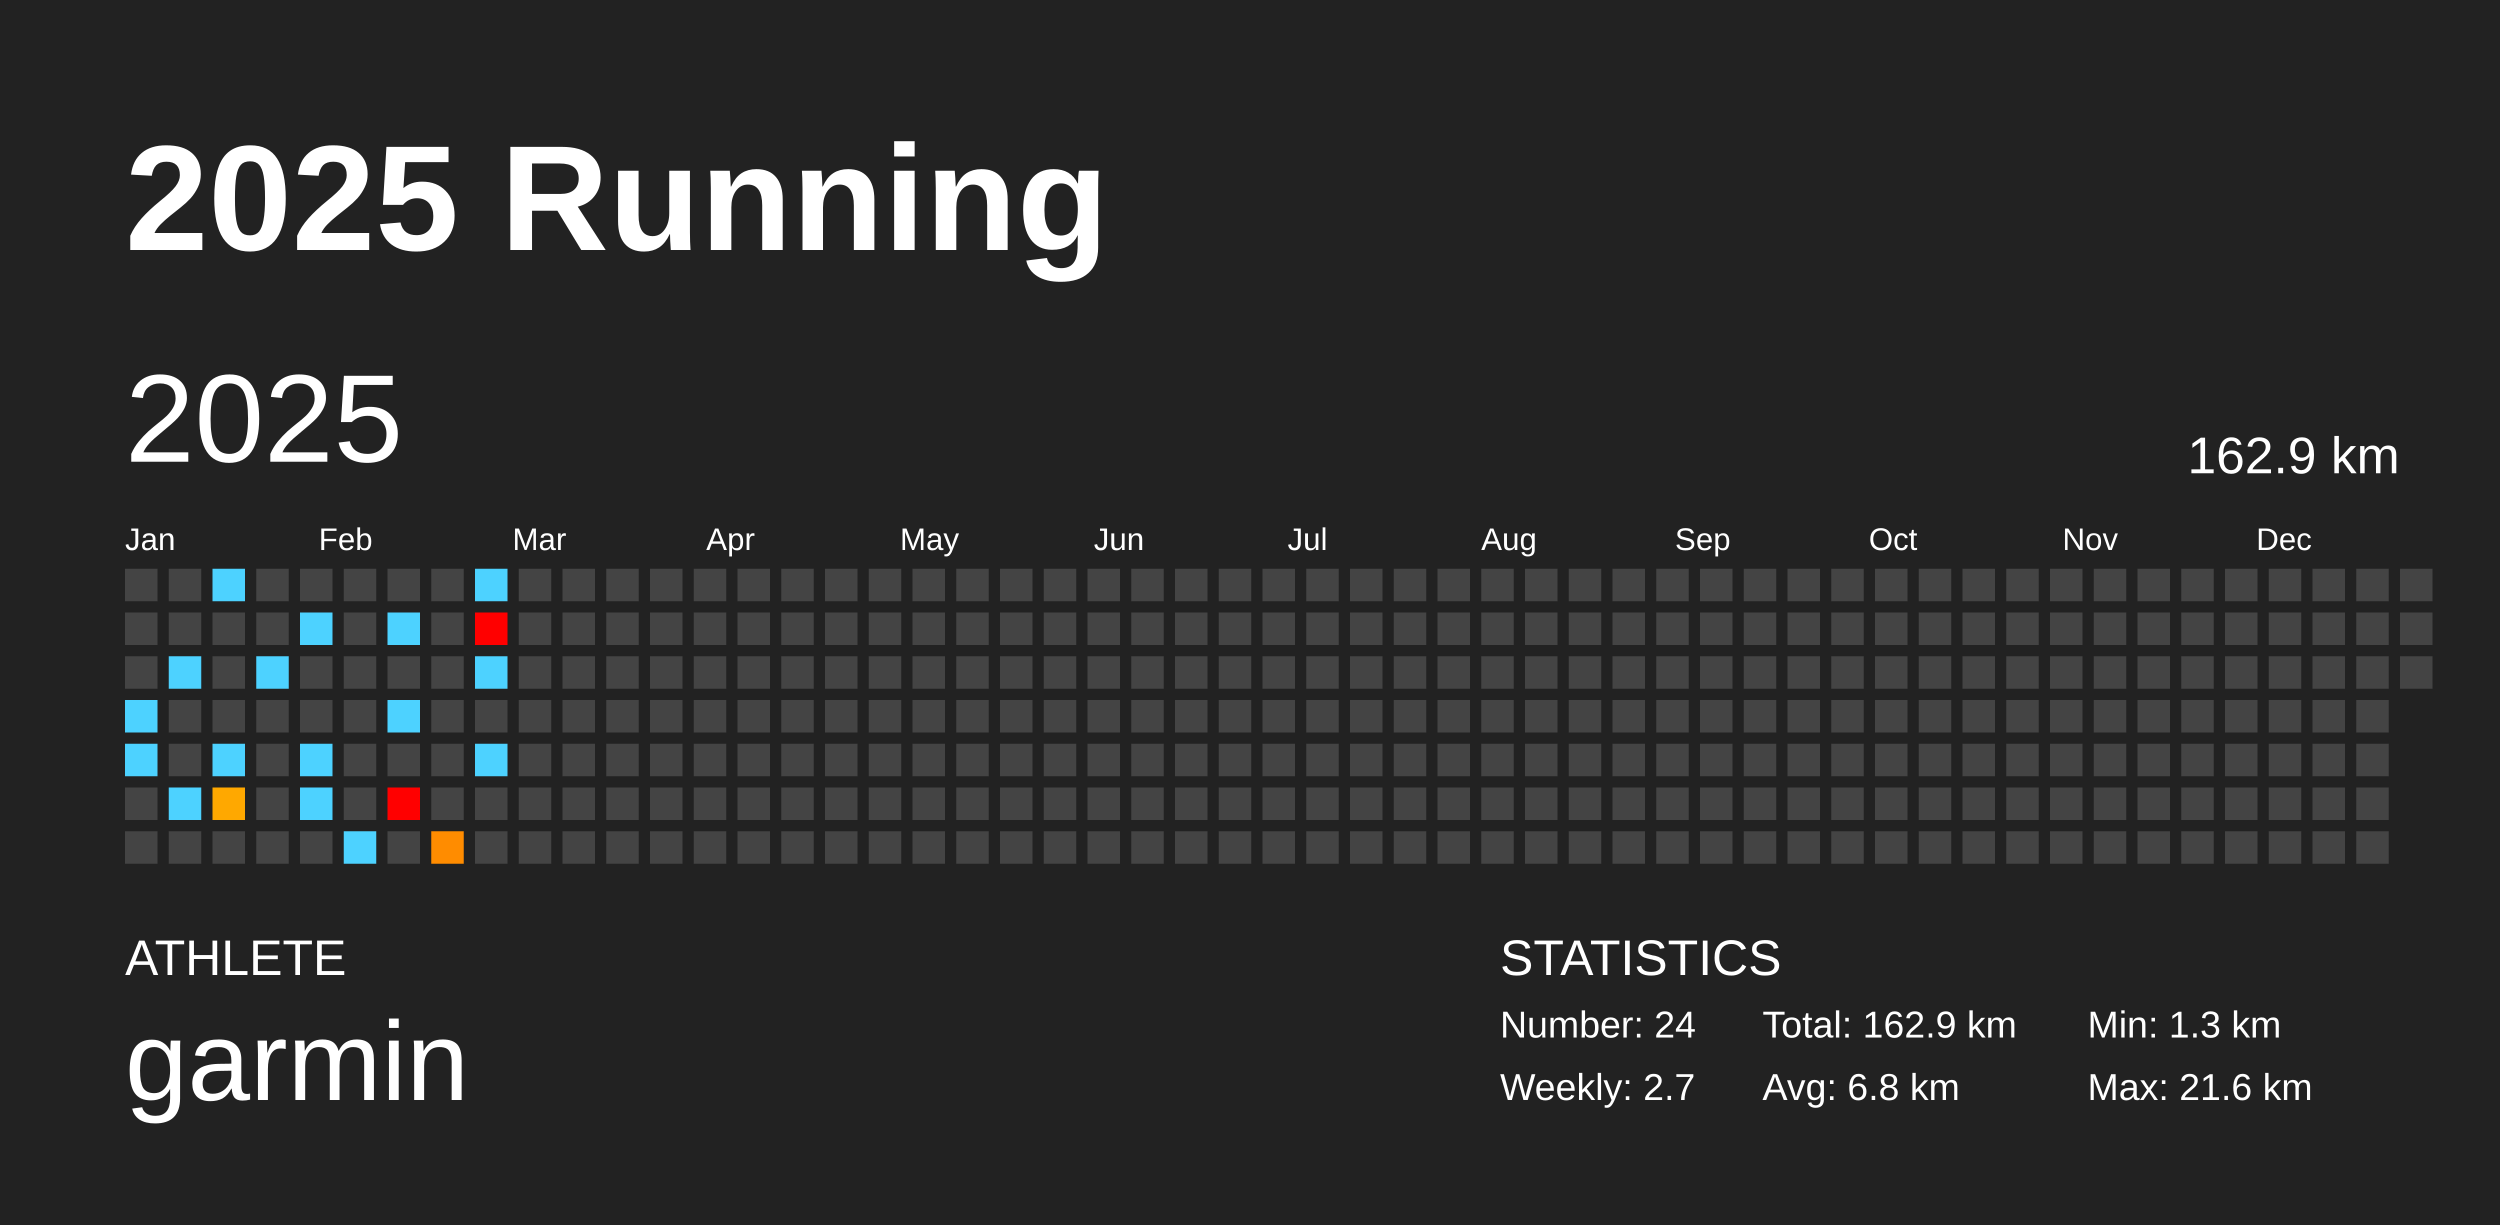
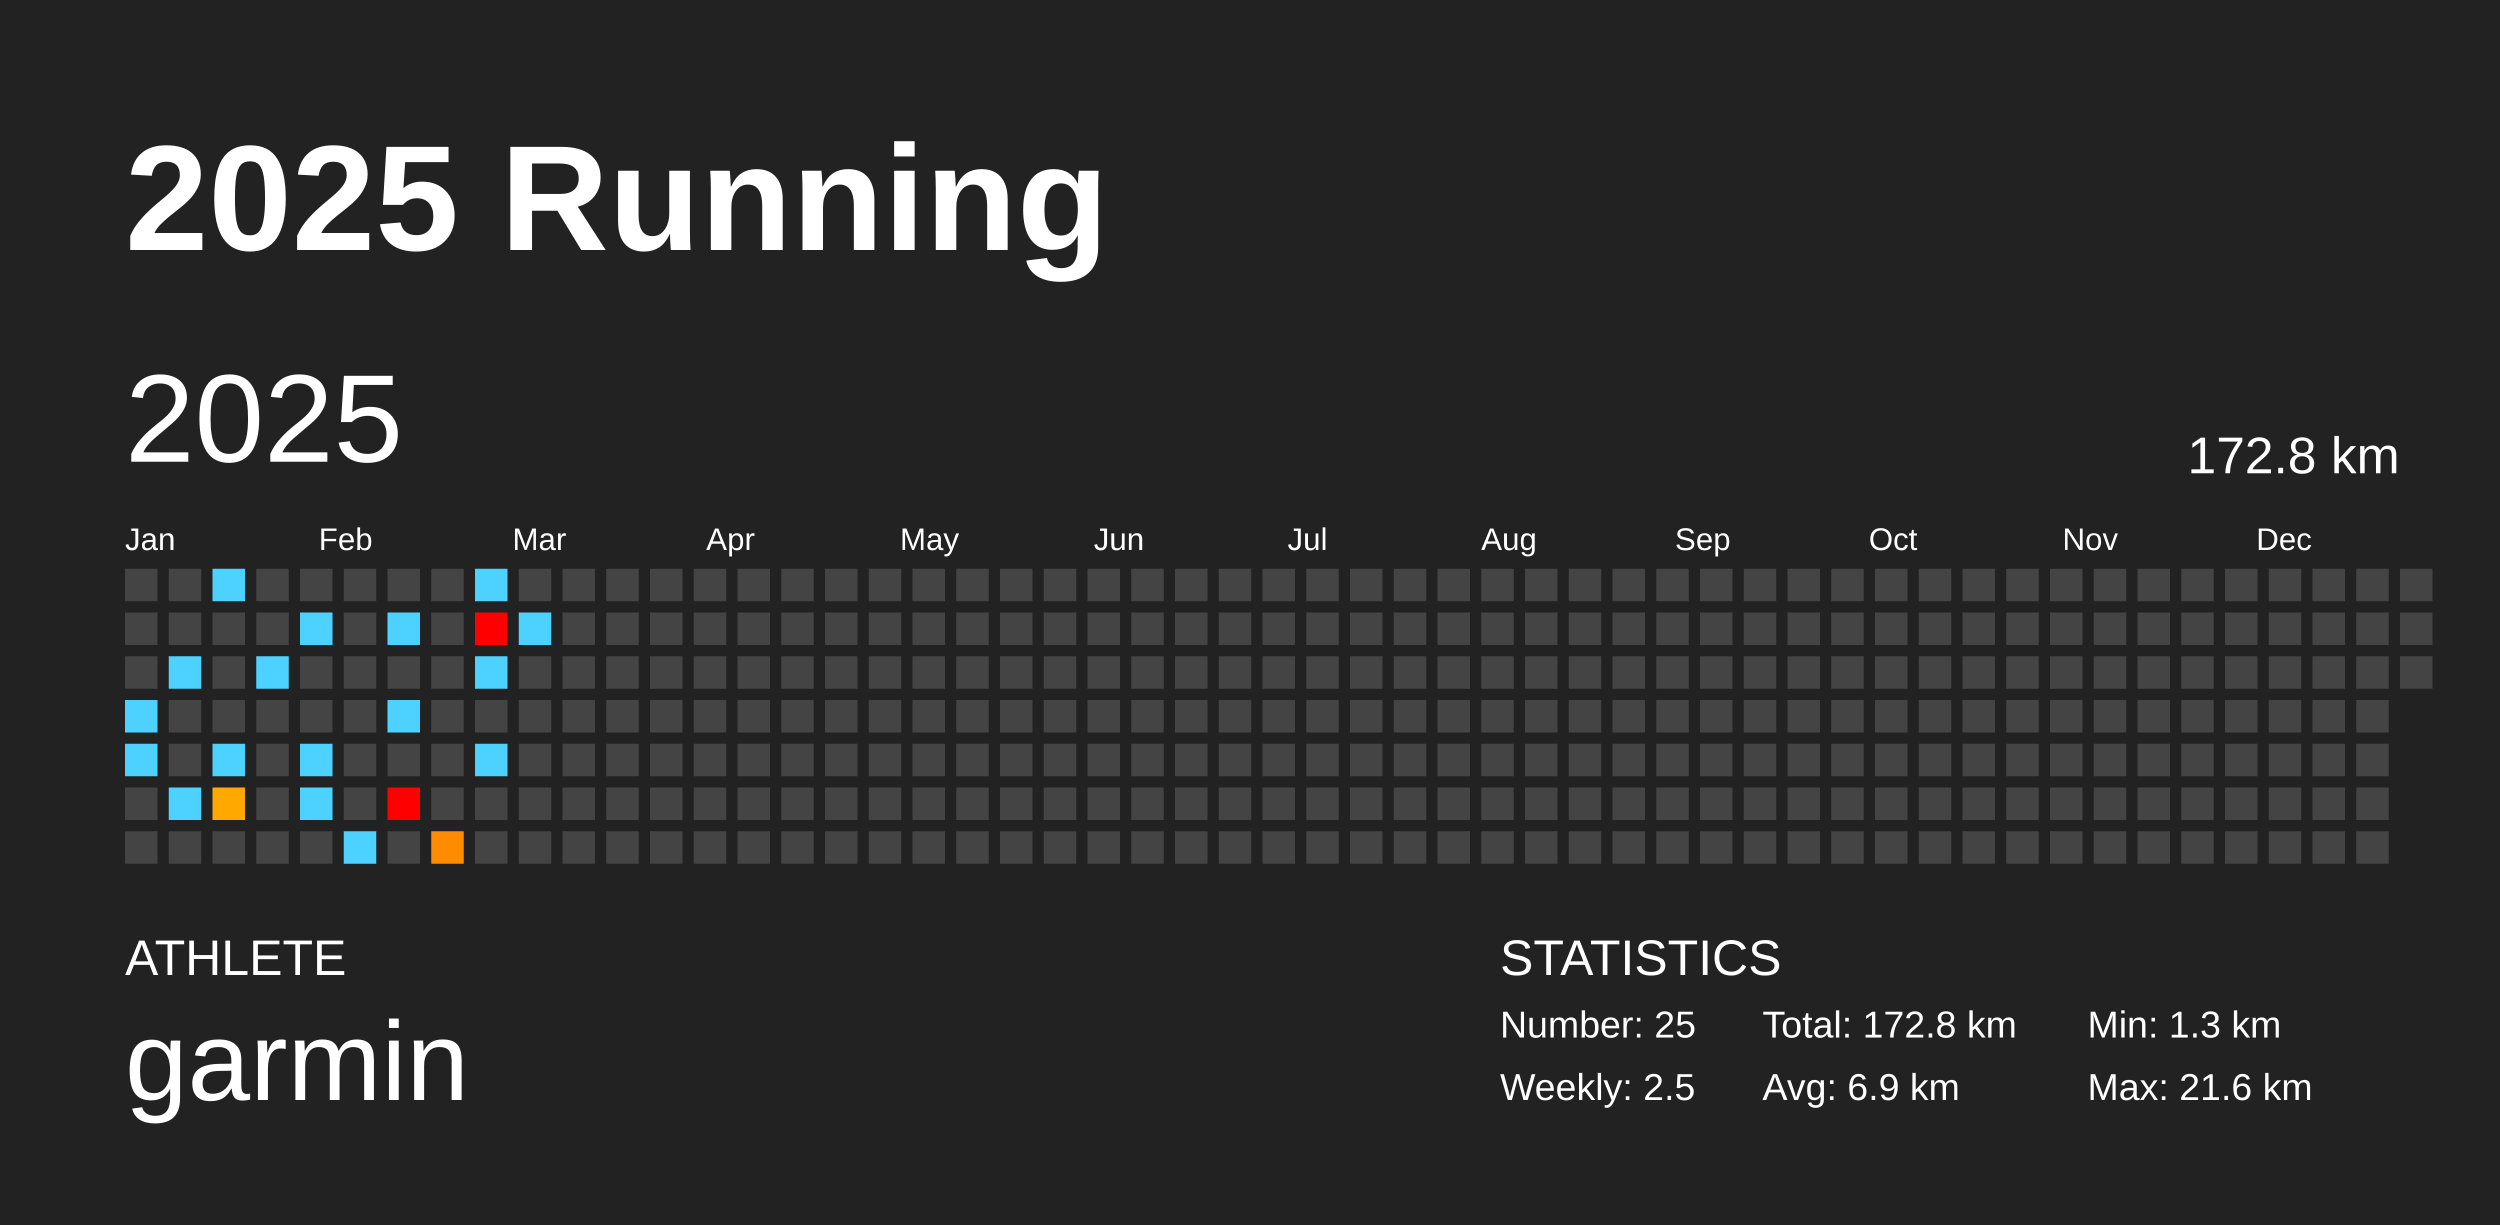
<svg xmlns="http://www.w3.org/2000/svg" baseProfile="full" height="98mm" version="1.1" viewBox="0,0,200,98" width="200mm">
  <defs />
  <rect fill="#222222" height="98" width="200" x="0" y="0" />
  <text fill="#FFFFFF" style="font-size:12px; font-family:Arial; font-weight:bold;" x="10" y="20">2025 Running</text>
  <text fill="#FFFFFF" style="font-size:4px; font-family:Arial" x="10" y="78">ATHLETE</text>
  <text fill="#FFFFFF" style="font-size:9px; font-family:Arial" x="10" y="88">garmin</text>
  <text fill="#FFFFFF" style="font-size:4px; font-family:Arial" x="120" y="78">STATISTICS</text>
-   <text fill="#FFFFFF" style="font-size:3px; font-family:Arial" x="120" y="83">Number: 24</text>
-   <text fill="#FFFFFF" style="font-size:3px; font-family:Arial" x="120" y="88">Weekly: 2.7</text>
-   <text fill="#FFFFFF" style="font-size:3px; font-family:Arial" x="141" y="83">Total: 162.9 km</text>
-   <text fill="#FFFFFF" style="font-size:3px; font-family:Arial" x="141" y="88">Avg: 6.8 km</text>
+   <text fill="#FFFFFF" style="font-size:3px; font-family:Arial" x="120" y="83">Number: 25</text>
+   <text fill="#FFFFFF" style="font-size:3px; font-family:Arial" x="120" y="88">Weekly: 2.5</text>
+   <text fill="#FFFFFF" style="font-size:3px; font-family:Arial" x="141" y="83">Total: 172.8 km</text>
+   <text fill="#FFFFFF" style="font-size:3px; font-family:Arial" x="141" y="88">Avg: 6.9 km</text>
  <text fill="#FFFFFF" style="font-size:3px; font-family:Arial" x="167" y="83">Min: 1.3 km</text>
  <text fill="#FFFFFF" style="font-size:3px; font-family:Arial" x="167" y="88">Max: 21.6 km</text>
  <text dominant-baseline="hanging" fill="#FFFFFF" style="font-size:10.0px; font-family:Arial;" x="10" y="30">2025</text>
-   <text dominant-baseline="hanging" fill="#FFFFFF" style="font-size:4.125px; font-family:Arial;" x="175" y="35">162.9 km</text>
+   <text dominant-baseline="hanging" fill="#FFFFFF" style="font-size:4.125px; font-family:Arial;" x="175" y="35">172.8 km</text>
  <text fill="#FFFFFF" style="font-size:2.5px; font-family:Arial" x="10.0" y="44">Jan</text>
  <text fill="#FFFFFF" style="font-size:2.5px; font-family:Arial" x="25.5" y="44">Feb</text>
  <text fill="#FFFFFF" style="font-size:2.5px; font-family:Arial" x="41.0" y="44">Mar</text>
  <text fill="#FFFFFF" style="font-size:2.5px; font-family:Arial" x="56.5" y="44">Apr</text>
  <text fill="#FFFFFF" style="font-size:2.5px; font-family:Arial" x="72.0" y="44">May</text>
  <text fill="#FFFFFF" style="font-size:2.5px; font-family:Arial" x="87.5" y="44">Jun</text>
  <text fill="#FFFFFF" style="font-size:2.5px; font-family:Arial" x="103.0" y="44">Jul</text>
  <text fill="#FFFFFF" style="font-size:2.5px; font-family:Arial" x="118.5" y="44">Aug</text>
  <text fill="#FFFFFF" style="font-size:2.5px; font-family:Arial" x="134.0" y="44">Sep</text>
  <text fill="#FFFFFF" style="font-size:2.5px; font-family:Arial" x="149.5" y="44">Oct</text>
  <text fill="#FFFFFF" style="font-size:2.5px; font-family:Arial" x="165.0" y="44">Nov</text>
  <text fill="#FFFFFF" style="font-size:2.5px; font-family:Arial" x="180.5" y="44">Dec</text>
  <rect fill="#444444" height="2.6" width="2.6" x="10.0" y="45.5" />
  <rect fill="#444444" height="2.6" width="2.6" x="10.0" y="49.0" />
  <rect fill="#444444" height="2.6" width="2.6" x="10.0" y="52.5" />
  <rect fill="#4dd2ff" height="2.6" width="2.6" x="10.0" y="56.0" />
  <rect fill="#4dd2ff" height="2.6" width="2.6" x="10.0" y="59.5" />
  <rect fill="#444444" height="2.6" width="2.6" x="10.0" y="63.0" />
  <rect fill="#444444" height="2.6" width="2.6" x="10.0" y="66.5" />
  <rect fill="#444444" height="2.6" width="2.6" x="13.5" y="45.5" />
  <rect fill="#444444" height="2.6" width="2.6" x="13.5" y="49.0" />
  <rect fill="#4dd2ff" height="2.6" width="2.6" x="13.5" y="52.5" />
  <rect fill="#444444" height="2.6" width="2.6" x="13.5" y="56.0" />
  <rect fill="#444444" height="2.6" width="2.6" x="13.5" y="59.5" />
  <rect fill="#4dd2ff" height="2.6" width="2.6" x="13.5" y="63.0" />
  <rect fill="#444444" height="2.6" width="2.6" x="13.5" y="66.5" />
  <rect fill="#4dd2ff" height="2.6" width="2.6" x="17.0" y="45.5" />
  <rect fill="#444444" height="2.6" width="2.6" x="17.0" y="49.0" />
  <rect fill="#444444" height="2.6" width="2.6" x="17.0" y="52.5" />
  <rect fill="#444444" height="2.6" width="2.6" x="17.0" y="56.0" />
  <rect fill="#4dd2ff" height="2.6" width="2.6" x="17.0" y="59.5" />
  <rect fill="#ffa800" height="2.6" width="2.6" x="17.0" y="63.0" />
  <rect fill="#444444" height="2.6" width="2.6" x="17.0" y="66.5" />
  <rect fill="#444444" height="2.6" width="2.6" x="20.5" y="45.5" />
  <rect fill="#444444" height="2.6" width="2.6" x="20.5" y="49.0" />
  <rect fill="#4dd2ff" height="2.6" width="2.6" x="20.5" y="52.5" />
  <rect fill="#444444" height="2.6" width="2.6" x="20.5" y="56.0" />
  <rect fill="#444444" height="2.6" width="2.6" x="20.5" y="59.5" />
  <rect fill="#444444" height="2.6" width="2.6" x="20.5" y="63.0" />
  <rect fill="#444444" height="2.6" width="2.6" x="20.5" y="66.5" />
  <rect fill="#444444" height="2.6" width="2.6" x="24.0" y="45.5" />
  <rect fill="#4dd2ff" height="2.6" width="2.6" x="24.0" y="49.0" />
  <rect fill="#444444" height="2.6" width="2.6" x="24.0" y="52.5" />
  <rect fill="#444444" height="2.6" width="2.6" x="24.0" y="56.0" />
  <rect fill="#4dd2ff" height="2.6" width="2.6" x="24.0" y="59.5" />
  <rect fill="#4dd2ff" height="2.6" width="2.6" x="24.0" y="63.0" />
  <rect fill="#444444" height="2.6" width="2.6" x="24.0" y="66.5" />
  <rect fill="#444444" height="2.6" width="2.6" x="27.5" y="45.5" />
  <rect fill="#444444" height="2.6" width="2.6" x="27.5" y="49.0" />
  <rect fill="#444444" height="2.6" width="2.6" x="27.5" y="52.5" />
  <rect fill="#444444" height="2.6" width="2.6" x="27.5" y="56.0" />
  <rect fill="#444444" height="2.6" width="2.6" x="27.5" y="59.5" />
  <rect fill="#444444" height="2.6" width="2.6" x="27.5" y="63.0" />
  <rect fill="#4dd2ff" height="2.6" width="2.6" x="27.5" y="66.5" />
  <rect fill="#444444" height="2.6" width="2.6" x="31.0" y="45.5" />
  <rect fill="#4dd2ff" height="2.6" width="2.6" x="31.0" y="49.0" />
  <rect fill="#444444" height="2.6" width="2.6" x="31.0" y="52.5" />
  <rect fill="#4dd2ff" height="2.6" width="2.6" x="31.0" y="56.0" />
  <rect fill="#444444" height="2.6" width="2.6" x="31.0" y="59.5" />
  <rect fill="red" height="2.6" width="2.6" x="31.0" y="63.0" />
  <rect fill="#444444" height="2.6" width="2.6" x="31.0" y="66.5" />
  <rect fill="#444444" height="2.6" width="2.6" x="34.5" y="45.5" />
  <rect fill="#444444" height="2.6" width="2.6" x="34.5" y="49.0" />
  <rect fill="#444444" height="2.6" width="2.6" x="34.5" y="52.5" />
  <rect fill="#444444" height="2.6" width="2.6" x="34.5" y="56.0" />
  <rect fill="#444444" height="2.6" width="2.6" x="34.5" y="59.5" />
  <rect fill="#444444" height="2.6" width="2.6" x="34.5" y="63.0" />
  <rect fill="#ff8c00" height="2.6" width="2.6" x="34.5" y="66.5" />
  <rect fill="#4dd2ff" height="2.6" width="2.6" x="38.0" y="45.5" />
  <rect fill="red" height="2.6" width="2.6" x="38.0" y="49.0" />
  <rect fill="#4dd2ff" height="2.6" width="2.6" x="38.0" y="52.5" />
  <rect fill="#444444" height="2.6" width="2.6" x="38.0" y="56.0" />
  <rect fill="#4dd2ff" height="2.6" width="2.6" x="38.0" y="59.5" />
  <rect fill="#444444" height="2.6" width="2.6" x="38.0" y="63.0" />
  <rect fill="#444444" height="2.6" width="2.6" x="38.0" y="66.5" />
  <rect fill="#444444" height="2.6" width="2.6" x="41.5" y="45.5" />
-   <rect fill="#444444" height="2.6" width="2.6" x="41.5" y="49.0" />
+   <rect fill="#4dd2ff" height="2.6" width="2.6" x="41.5" y="49.0" />
  <rect fill="#444444" height="2.6" width="2.6" x="41.5" y="52.5" />
  <rect fill="#444444" height="2.6" width="2.6" x="41.5" y="56.0" />
  <rect fill="#444444" height="2.6" width="2.6" x="41.5" y="59.5" />
  <rect fill="#444444" height="2.6" width="2.6" x="41.5" y="63.0" />
  <rect fill="#444444" height="2.6" width="2.6" x="41.5" y="66.5" />
  <rect fill="#444444" height="2.6" width="2.6" x="45.0" y="45.5" />
  <rect fill="#444444" height="2.6" width="2.6" x="45.0" y="49.0" />
  <rect fill="#444444" height="2.6" width="2.6" x="45.0" y="52.5" />
  <rect fill="#444444" height="2.6" width="2.6" x="45.0" y="56.0" />
  <rect fill="#444444" height="2.6" width="2.6" x="45.0" y="59.5" />
  <rect fill="#444444" height="2.6" width="2.6" x="45.0" y="63.0" />
  <rect fill="#444444" height="2.6" width="2.6" x="45.0" y="66.5" />
  <rect fill="#444444" height="2.6" width="2.6" x="48.5" y="45.5" />
  <rect fill="#444444" height="2.6" width="2.6" x="48.5" y="49.0" />
  <rect fill="#444444" height="2.6" width="2.6" x="48.5" y="52.5" />
  <rect fill="#444444" height="2.6" width="2.6" x="48.5" y="56.0" />
  <rect fill="#444444" height="2.6" width="2.6" x="48.5" y="59.5" />
  <rect fill="#444444" height="2.6" width="2.6" x="48.5" y="63.0" />
  <rect fill="#444444" height="2.6" width="2.6" x="48.5" y="66.5" />
  <rect fill="#444444" height="2.6" width="2.6" x="52.0" y="45.5" />
  <rect fill="#444444" height="2.6" width="2.6" x="52.0" y="49.0" />
  <rect fill="#444444" height="2.6" width="2.6" x="52.0" y="52.5" />
  <rect fill="#444444" height="2.6" width="2.6" x="52.0" y="56.0" />
  <rect fill="#444444" height="2.6" width="2.6" x="52.0" y="59.5" />
  <rect fill="#444444" height="2.6" width="2.6" x="52.0" y="63.0" />
  <rect fill="#444444" height="2.6" width="2.6" x="52.0" y="66.5" />
  <rect fill="#444444" height="2.6" width="2.6" x="55.5" y="45.5" />
  <rect fill="#444444" height="2.6" width="2.6" x="55.5" y="49.0" />
  <rect fill="#444444" height="2.6" width="2.6" x="55.5" y="52.5" />
  <rect fill="#444444" height="2.6" width="2.6" x="55.5" y="56.0" />
  <rect fill="#444444" height="2.6" width="2.6" x="55.5" y="59.5" />
  <rect fill="#444444" height="2.6" width="2.6" x="55.5" y="63.0" />
  <rect fill="#444444" height="2.6" width="2.6" x="55.5" y="66.5" />
  <rect fill="#444444" height="2.6" width="2.6" x="59.0" y="45.5" />
  <rect fill="#444444" height="2.6" width="2.6" x="59.0" y="49.0" />
  <rect fill="#444444" height="2.6" width="2.6" x="59.0" y="52.5" />
  <rect fill="#444444" height="2.6" width="2.6" x="59.0" y="56.0" />
  <rect fill="#444444" height="2.6" width="2.6" x="59.0" y="59.5" />
  <rect fill="#444444" height="2.6" width="2.6" x="59.0" y="63.0" />
  <rect fill="#444444" height="2.6" width="2.6" x="59.0" y="66.5" />
  <rect fill="#444444" height="2.6" width="2.6" x="62.5" y="45.5" />
  <rect fill="#444444" height="2.6" width="2.6" x="62.5" y="49.0" />
  <rect fill="#444444" height="2.6" width="2.6" x="62.5" y="52.5" />
  <rect fill="#444444" height="2.6" width="2.6" x="62.5" y="56.0" />
  <rect fill="#444444" height="2.6" width="2.6" x="62.5" y="59.5" />
  <rect fill="#444444" height="2.6" width="2.6" x="62.5" y="63.0" />
  <rect fill="#444444" height="2.6" width="2.6" x="62.5" y="66.5" />
  <rect fill="#444444" height="2.6" width="2.6" x="66.0" y="45.5" />
  <rect fill="#444444" height="2.6" width="2.6" x="66.0" y="49.0" />
  <rect fill="#444444" height="2.6" width="2.6" x="66.0" y="52.5" />
  <rect fill="#444444" height="2.6" width="2.6" x="66.0" y="56.0" />
  <rect fill="#444444" height="2.6" width="2.6" x="66.0" y="59.5" />
  <rect fill="#444444" height="2.6" width="2.6" x="66.0" y="63.0" />
  <rect fill="#444444" height="2.6" width="2.6" x="66.0" y="66.5" />
  <rect fill="#444444" height="2.6" width="2.6" x="69.5" y="45.5" />
  <rect fill="#444444" height="2.6" width="2.6" x="69.5" y="49.0" />
  <rect fill="#444444" height="2.6" width="2.6" x="69.5" y="52.5" />
  <rect fill="#444444" height="2.6" width="2.6" x="69.5" y="56.0" />
  <rect fill="#444444" height="2.6" width="2.6" x="69.5" y="59.5" />
  <rect fill="#444444" height="2.6" width="2.6" x="69.5" y="63.0" />
  <rect fill="#444444" height="2.6" width="2.6" x="69.5" y="66.5" />
  <rect fill="#444444" height="2.6" width="2.6" x="73.0" y="45.5" />
  <rect fill="#444444" height="2.6" width="2.6" x="73.0" y="49.0" />
  <rect fill="#444444" height="2.6" width="2.6" x="73.0" y="52.5" />
  <rect fill="#444444" height="2.6" width="2.6" x="73.0" y="56.0" />
  <rect fill="#444444" height="2.6" width="2.6" x="73.0" y="59.5" />
  <rect fill="#444444" height="2.6" width="2.6" x="73.0" y="63.0" />
  <rect fill="#444444" height="2.6" width="2.6" x="73.0" y="66.5" />
  <rect fill="#444444" height="2.6" width="2.6" x="76.5" y="45.5" />
  <rect fill="#444444" height="2.6" width="2.6" x="76.5" y="49.0" />
  <rect fill="#444444" height="2.6" width="2.6" x="76.5" y="52.5" />
  <rect fill="#444444" height="2.6" width="2.6" x="76.5" y="56.0" />
  <rect fill="#444444" height="2.6" width="2.6" x="76.5" y="59.5" />
  <rect fill="#444444" height="2.6" width="2.6" x="76.5" y="63.0" />
  <rect fill="#444444" height="2.6" width="2.6" x="76.5" y="66.5" />
  <rect fill="#444444" height="2.6" width="2.6" x="80.0" y="45.5" />
  <rect fill="#444444" height="2.6" width="2.6" x="80.0" y="49.0" />
  <rect fill="#444444" height="2.6" width="2.6" x="80.0" y="52.5" />
  <rect fill="#444444" height="2.6" width="2.6" x="80.0" y="56.0" />
  <rect fill="#444444" height="2.6" width="2.6" x="80.0" y="59.5" />
  <rect fill="#444444" height="2.6" width="2.6" x="80.0" y="63.0" />
  <rect fill="#444444" height="2.6" width="2.6" x="80.0" y="66.5" />
  <rect fill="#444444" height="2.6" width="2.6" x="83.5" y="45.5" />
  <rect fill="#444444" height="2.6" width="2.6" x="83.5" y="49.0" />
  <rect fill="#444444" height="2.6" width="2.6" x="83.5" y="52.5" />
  <rect fill="#444444" height="2.6" width="2.6" x="83.5" y="56.0" />
  <rect fill="#444444" height="2.6" width="2.6" x="83.5" y="59.5" />
  <rect fill="#444444" height="2.6" width="2.6" x="83.5" y="63.0" />
  <rect fill="#444444" height="2.6" width="2.6" x="83.5" y="66.5" />
  <rect fill="#444444" height="2.6" width="2.6" x="87.0" y="45.5" />
  <rect fill="#444444" height="2.6" width="2.6" x="87.0" y="49.0" />
  <rect fill="#444444" height="2.6" width="2.6" x="87.0" y="52.5" />
  <rect fill="#444444" height="2.6" width="2.6" x="87.0" y="56.0" />
  <rect fill="#444444" height="2.6" width="2.6" x="87.0" y="59.5" />
  <rect fill="#444444" height="2.6" width="2.6" x="87.0" y="63.0" />
  <rect fill="#444444" height="2.6" width="2.6" x="87.0" y="66.5" />
  <rect fill="#444444" height="2.6" width="2.6" x="90.5" y="45.5" />
  <rect fill="#444444" height="2.6" width="2.6" x="90.5" y="49.0" />
  <rect fill="#444444" height="2.6" width="2.6" x="90.5" y="52.5" />
  <rect fill="#444444" height="2.6" width="2.6" x="90.5" y="56.0" />
  <rect fill="#444444" height="2.6" width="2.6" x="90.5" y="59.5" />
  <rect fill="#444444" height="2.6" width="2.6" x="90.5" y="63.0" />
  <rect fill="#444444" height="2.6" width="2.6" x="90.5" y="66.5" />
  <rect fill="#444444" height="2.6" width="2.6" x="94.0" y="45.5" />
  <rect fill="#444444" height="2.6" width="2.6" x="94.0" y="49.0" />
  <rect fill="#444444" height="2.6" width="2.6" x="94.0" y="52.5" />
  <rect fill="#444444" height="2.6" width="2.6" x="94.0" y="56.0" />
  <rect fill="#444444" height="2.6" width="2.6" x="94.0" y="59.5" />
  <rect fill="#444444" height="2.6" width="2.6" x="94.0" y="63.0" />
  <rect fill="#444444" height="2.6" width="2.6" x="94.0" y="66.5" />
  <rect fill="#444444" height="2.6" width="2.6" x="97.5" y="45.5" />
  <rect fill="#444444" height="2.6" width="2.6" x="97.5" y="49.0" />
  <rect fill="#444444" height="2.6" width="2.6" x="97.5" y="52.5" />
  <rect fill="#444444" height="2.6" width="2.6" x="97.5" y="56.0" />
  <rect fill="#444444" height="2.6" width="2.6" x="97.5" y="59.5" />
  <rect fill="#444444" height="2.6" width="2.6" x="97.5" y="63.0" />
  <rect fill="#444444" height="2.6" width="2.6" x="97.5" y="66.5" />
  <rect fill="#444444" height="2.6" width="2.6" x="101.0" y="45.5" />
  <rect fill="#444444" height="2.6" width="2.6" x="101.0" y="49.0" />
  <rect fill="#444444" height="2.6" width="2.6" x="101.0" y="52.5" />
  <rect fill="#444444" height="2.6" width="2.6" x="101.0" y="56.0" />
  <rect fill="#444444" height="2.6" width="2.6" x="101.0" y="59.5" />
  <rect fill="#444444" height="2.6" width="2.6" x="101.0" y="63.0" />
  <rect fill="#444444" height="2.6" width="2.6" x="101.0" y="66.5" />
  <rect fill="#444444" height="2.6" width="2.6" x="104.5" y="45.5" />
  <rect fill="#444444" height="2.6" width="2.6" x="104.5" y="49.0" />
  <rect fill="#444444" height="2.6" width="2.6" x="104.5" y="52.5" />
  <rect fill="#444444" height="2.6" width="2.6" x="104.5" y="56.0" />
  <rect fill="#444444" height="2.6" width="2.6" x="104.5" y="59.5" />
  <rect fill="#444444" height="2.6" width="2.6" x="104.5" y="63.0" />
  <rect fill="#444444" height="2.6" width="2.6" x="104.5" y="66.5" />
  <rect fill="#444444" height="2.6" width="2.6" x="108.0" y="45.5" />
  <rect fill="#444444" height="2.6" width="2.6" x="108.0" y="49.0" />
  <rect fill="#444444" height="2.6" width="2.6" x="108.0" y="52.5" />
  <rect fill="#444444" height="2.6" width="2.6" x="108.0" y="56.0" />
  <rect fill="#444444" height="2.6" width="2.6" x="108.0" y="59.5" />
  <rect fill="#444444" height="2.6" width="2.6" x="108.0" y="63.0" />
  <rect fill="#444444" height="2.6" width="2.6" x="108.0" y="66.5" />
  <rect fill="#444444" height="2.6" width="2.6" x="111.5" y="45.5" />
  <rect fill="#444444" height="2.6" width="2.6" x="111.5" y="49.0" />
  <rect fill="#444444" height="2.6" width="2.6" x="111.5" y="52.5" />
  <rect fill="#444444" height="2.6" width="2.6" x="111.5" y="56.0" />
  <rect fill="#444444" height="2.6" width="2.6" x="111.5" y="59.5" />
  <rect fill="#444444" height="2.6" width="2.6" x="111.5" y="63.0" />
  <rect fill="#444444" height="2.6" width="2.6" x="111.5" y="66.5" />
  <rect fill="#444444" height="2.6" width="2.6" x="115.0" y="45.5" />
  <rect fill="#444444" height="2.6" width="2.6" x="115.0" y="49.0" />
  <rect fill="#444444" height="2.6" width="2.6" x="115.0" y="52.5" />
  <rect fill="#444444" height="2.6" width="2.6" x="115.0" y="56.0" />
  <rect fill="#444444" height="2.6" width="2.6" x="115.0" y="59.5" />
  <rect fill="#444444" height="2.6" width="2.6" x="115.0" y="63.0" />
  <rect fill="#444444" height="2.6" width="2.6" x="115.0" y="66.5" />
  <rect fill="#444444" height="2.6" width="2.6" x="118.5" y="45.5" />
  <rect fill="#444444" height="2.6" width="2.6" x="118.5" y="49.0" />
  <rect fill="#444444" height="2.6" width="2.6" x="118.5" y="52.5" />
  <rect fill="#444444" height="2.6" width="2.6" x="118.5" y="56.0" />
  <rect fill="#444444" height="2.6" width="2.6" x="118.5" y="59.5" />
  <rect fill="#444444" height="2.6" width="2.6" x="118.5" y="63.0" />
  <rect fill="#444444" height="2.6" width="2.6" x="118.5" y="66.5" />
  <rect fill="#444444" height="2.6" width="2.6" x="122.0" y="45.5" />
  <rect fill="#444444" height="2.6" width="2.6" x="122.0" y="49.0" />
  <rect fill="#444444" height="2.6" width="2.6" x="122.0" y="52.5" />
  <rect fill="#444444" height="2.6" width="2.6" x="122.0" y="56.0" />
  <rect fill="#444444" height="2.6" width="2.6" x="122.0" y="59.5" />
  <rect fill="#444444" height="2.6" width="2.6" x="122.0" y="63.0" />
  <rect fill="#444444" height="2.6" width="2.6" x="122.0" y="66.5" />
  <rect fill="#444444" height="2.6" width="2.6" x="125.5" y="45.5" />
  <rect fill="#444444" height="2.6" width="2.6" x="125.5" y="49.0" />
  <rect fill="#444444" height="2.6" width="2.6" x="125.5" y="52.5" />
  <rect fill="#444444" height="2.6" width="2.6" x="125.5" y="56.0" />
  <rect fill="#444444" height="2.6" width="2.6" x="125.5" y="59.5" />
  <rect fill="#444444" height="2.6" width="2.6" x="125.5" y="63.0" />
  <rect fill="#444444" height="2.6" width="2.6" x="125.5" y="66.5" />
  <rect fill="#444444" height="2.6" width="2.6" x="129.0" y="45.5" />
  <rect fill="#444444" height="2.6" width="2.6" x="129.0" y="49.0" />
  <rect fill="#444444" height="2.6" width="2.6" x="129.0" y="52.5" />
  <rect fill="#444444" height="2.6" width="2.6" x="129.0" y="56.0" />
  <rect fill="#444444" height="2.6" width="2.6" x="129.0" y="59.5" />
  <rect fill="#444444" height="2.6" width="2.6" x="129.0" y="63.0" />
  <rect fill="#444444" height="2.6" width="2.6" x="129.0" y="66.5" />
  <rect fill="#444444" height="2.6" width="2.6" x="132.5" y="45.5" />
  <rect fill="#444444" height="2.6" width="2.6" x="132.5" y="49.0" />
  <rect fill="#444444" height="2.6" width="2.6" x="132.5" y="52.5" />
  <rect fill="#444444" height="2.6" width="2.6" x="132.5" y="56.0" />
  <rect fill="#444444" height="2.6" width="2.6" x="132.5" y="59.5" />
  <rect fill="#444444" height="2.6" width="2.6" x="132.5" y="63.0" />
  <rect fill="#444444" height="2.6" width="2.6" x="132.5" y="66.5" />
  <rect fill="#444444" height="2.6" width="2.6" x="136.0" y="45.5" />
  <rect fill="#444444" height="2.6" width="2.6" x="136.0" y="49.0" />
  <rect fill="#444444" height="2.6" width="2.6" x="136.0" y="52.5" />
  <rect fill="#444444" height="2.6" width="2.6" x="136.0" y="56.0" />
  <rect fill="#444444" height="2.6" width="2.6" x="136.0" y="59.5" />
  <rect fill="#444444" height="2.6" width="2.6" x="136.0" y="63.0" />
  <rect fill="#444444" height="2.6" width="2.6" x="136.0" y="66.5" />
  <rect fill="#444444" height="2.6" width="2.6" x="139.5" y="45.5" />
  <rect fill="#444444" height="2.6" width="2.6" x="139.5" y="49.0" />
  <rect fill="#444444" height="2.6" width="2.6" x="139.5" y="52.5" />
  <rect fill="#444444" height="2.6" width="2.6" x="139.5" y="56.0" />
  <rect fill="#444444" height="2.6" width="2.6" x="139.5" y="59.5" />
  <rect fill="#444444" height="2.6" width="2.6" x="139.5" y="63.0" />
  <rect fill="#444444" height="2.6" width="2.6" x="139.5" y="66.5" />
  <rect fill="#444444" height="2.6" width="2.6" x="143.0" y="45.5" />
  <rect fill="#444444" height="2.6" width="2.6" x="143.0" y="49.0" />
  <rect fill="#444444" height="2.6" width="2.6" x="143.0" y="52.5" />
  <rect fill="#444444" height="2.6" width="2.6" x="143.0" y="56.0" />
  <rect fill="#444444" height="2.6" width="2.6" x="143.0" y="59.5" />
  <rect fill="#444444" height="2.6" width="2.6" x="143.0" y="63.0" />
  <rect fill="#444444" height="2.6" width="2.6" x="143.0" y="66.5" />
  <rect fill="#444444" height="2.6" width="2.6" x="146.5" y="45.5" />
  <rect fill="#444444" height="2.6" width="2.6" x="146.5" y="49.0" />
  <rect fill="#444444" height="2.6" width="2.6" x="146.5" y="52.5" />
  <rect fill="#444444" height="2.6" width="2.6" x="146.5" y="56.0" />
  <rect fill="#444444" height="2.6" width="2.6" x="146.5" y="59.5" />
  <rect fill="#444444" height="2.6" width="2.6" x="146.5" y="63.0" />
  <rect fill="#444444" height="2.6" width="2.6" x="146.5" y="66.5" />
  <rect fill="#444444" height="2.6" width="2.6" x="150.0" y="45.5" />
  <rect fill="#444444" height="2.6" width="2.6" x="150.0" y="49.0" />
  <rect fill="#444444" height="2.6" width="2.6" x="150.0" y="52.5" />
  <rect fill="#444444" height="2.6" width="2.6" x="150.0" y="56.0" />
  <rect fill="#444444" height="2.6" width="2.6" x="150.0" y="59.5" />
  <rect fill="#444444" height="2.6" width="2.6" x="150.0" y="63.0" />
  <rect fill="#444444" height="2.6" width="2.6" x="150.0" y="66.5" />
  <rect fill="#444444" height="2.6" width="2.6" x="153.5" y="45.5" />
  <rect fill="#444444" height="2.6" width="2.6" x="153.5" y="49.0" />
  <rect fill="#444444" height="2.6" width="2.6" x="153.5" y="52.5" />
  <rect fill="#444444" height="2.6" width="2.6" x="153.5" y="56.0" />
  <rect fill="#444444" height="2.6" width="2.6" x="153.5" y="59.5" />
  <rect fill="#444444" height="2.6" width="2.6" x="153.5" y="63.0" />
  <rect fill="#444444" height="2.6" width="2.6" x="153.5" y="66.5" />
  <rect fill="#444444" height="2.6" width="2.6" x="157.0" y="45.5" />
  <rect fill="#444444" height="2.6" width="2.6" x="157.0" y="49.0" />
  <rect fill="#444444" height="2.6" width="2.6" x="157.0" y="52.5" />
  <rect fill="#444444" height="2.6" width="2.6" x="157.0" y="56.0" />
  <rect fill="#444444" height="2.6" width="2.6" x="157.0" y="59.5" />
  <rect fill="#444444" height="2.6" width="2.6" x="157.0" y="63.0" />
  <rect fill="#444444" height="2.6" width="2.6" x="157.0" y="66.5" />
  <rect fill="#444444" height="2.6" width="2.6" x="160.5" y="45.5" />
  <rect fill="#444444" height="2.6" width="2.6" x="160.5" y="49.0" />
  <rect fill="#444444" height="2.6" width="2.6" x="160.5" y="52.5" />
  <rect fill="#444444" height="2.6" width="2.6" x="160.5" y="56.0" />
  <rect fill="#444444" height="2.6" width="2.6" x="160.5" y="59.5" />
  <rect fill="#444444" height="2.6" width="2.6" x="160.5" y="63.0" />
  <rect fill="#444444" height="2.6" width="2.6" x="160.5" y="66.5" />
  <rect fill="#444444" height="2.6" width="2.6" x="164.0" y="45.5" />
  <rect fill="#444444" height="2.6" width="2.6" x="164.0" y="49.0" />
  <rect fill="#444444" height="2.6" width="2.6" x="164.0" y="52.5" />
  <rect fill="#444444" height="2.6" width="2.6" x="164.0" y="56.0" />
  <rect fill="#444444" height="2.6" width="2.6" x="164.0" y="59.5" />
  <rect fill="#444444" height="2.6" width="2.6" x="164.0" y="63.0" />
  <rect fill="#444444" height="2.6" width="2.6" x="164.0" y="66.5" />
  <rect fill="#444444" height="2.6" width="2.6" x="167.5" y="45.5" />
  <rect fill="#444444" height="2.6" width="2.6" x="167.5" y="49.0" />
  <rect fill="#444444" height="2.6" width="2.6" x="167.5" y="52.5" />
  <rect fill="#444444" height="2.6" width="2.6" x="167.5" y="56.0" />
  <rect fill="#444444" height="2.6" width="2.6" x="167.5" y="59.5" />
  <rect fill="#444444" height="2.6" width="2.6" x="167.5" y="63.0" />
  <rect fill="#444444" height="2.6" width="2.6" x="167.5" y="66.5" />
  <rect fill="#444444" height="2.6" width="2.6" x="171.0" y="45.5" />
  <rect fill="#444444" height="2.6" width="2.6" x="171.0" y="49.0" />
  <rect fill="#444444" height="2.6" width="2.6" x="171.0" y="52.5" />
  <rect fill="#444444" height="2.6" width="2.6" x="171.0" y="56.0" />
  <rect fill="#444444" height="2.6" width="2.6" x="171.0" y="59.5" />
  <rect fill="#444444" height="2.6" width="2.6" x="171.0" y="63.0" />
  <rect fill="#444444" height="2.6" width="2.6" x="171.0" y="66.5" />
  <rect fill="#444444" height="2.6" width="2.6" x="174.5" y="45.5" />
  <rect fill="#444444" height="2.6" width="2.6" x="174.5" y="49.0" />
  <rect fill="#444444" height="2.6" width="2.6" x="174.5" y="52.5" />
  <rect fill="#444444" height="2.6" width="2.6" x="174.5" y="56.0" />
  <rect fill="#444444" height="2.6" width="2.6" x="174.5" y="59.5" />
  <rect fill="#444444" height="2.6" width="2.6" x="174.5" y="63.0" />
  <rect fill="#444444" height="2.6" width="2.6" x="174.5" y="66.5" />
  <rect fill="#444444" height="2.6" width="2.6" x="178.0" y="45.5" />
  <rect fill="#444444" height="2.6" width="2.6" x="178.0" y="49.0" />
  <rect fill="#444444" height="2.6" width="2.6" x="178.0" y="52.5" />
  <rect fill="#444444" height="2.6" width="2.6" x="178.0" y="56.0" />
  <rect fill="#444444" height="2.6" width="2.6" x="178.0" y="59.5" />
  <rect fill="#444444" height="2.6" width="2.6" x="178.0" y="63.0" />
  <rect fill="#444444" height="2.6" width="2.6" x="178.0" y="66.5" />
  <rect fill="#444444" height="2.6" width="2.6" x="181.5" y="45.5" />
  <rect fill="#444444" height="2.6" width="2.6" x="181.5" y="49.0" />
  <rect fill="#444444" height="2.6" width="2.6" x="181.5" y="52.5" />
  <rect fill="#444444" height="2.6" width="2.6" x="181.5" y="56.0" />
  <rect fill="#444444" height="2.6" width="2.6" x="181.5" y="59.5" />
  <rect fill="#444444" height="2.6" width="2.6" x="181.5" y="63.0" />
  <rect fill="#444444" height="2.6" width="2.6" x="181.5" y="66.5" />
  <rect fill="#444444" height="2.6" width="2.6" x="185.0" y="45.5" />
  <rect fill="#444444" height="2.6" width="2.6" x="185.0" y="49.0" />
  <rect fill="#444444" height="2.6" width="2.6" x="185.0" y="52.5" />
  <rect fill="#444444" height="2.6" width="2.6" x="185.0" y="56.0" />
  <rect fill="#444444" height="2.6" width="2.6" x="185.0" y="59.5" />
  <rect fill="#444444" height="2.6" width="2.6" x="185.0" y="63.0" />
  <rect fill="#444444" height="2.6" width="2.6" x="185.0" y="66.5" />
  <rect fill="#444444" height="2.6" width="2.6" x="188.5" y="45.5" />
  <rect fill="#444444" height="2.6" width="2.6" x="188.5" y="49.0" />
  <rect fill="#444444" height="2.6" width="2.6" x="188.5" y="52.5" />
  <rect fill="#444444" height="2.6" width="2.6" x="188.5" y="56.0" />
  <rect fill="#444444" height="2.6" width="2.6" x="188.5" y="59.5" />
  <rect fill="#444444" height="2.6" width="2.6" x="188.5" y="63.0" />
  <rect fill="#444444" height="2.6" width="2.6" x="188.5" y="66.5" />
  <rect fill="#444444" height="2.6" width="2.6" x="192.0" y="45.5" />
  <rect fill="#444444" height="2.6" width="2.6" x="192.0" y="49.0" />
  <rect fill="#444444" height="2.6" width="2.6" x="192.0" y="52.5" />
</svg>
